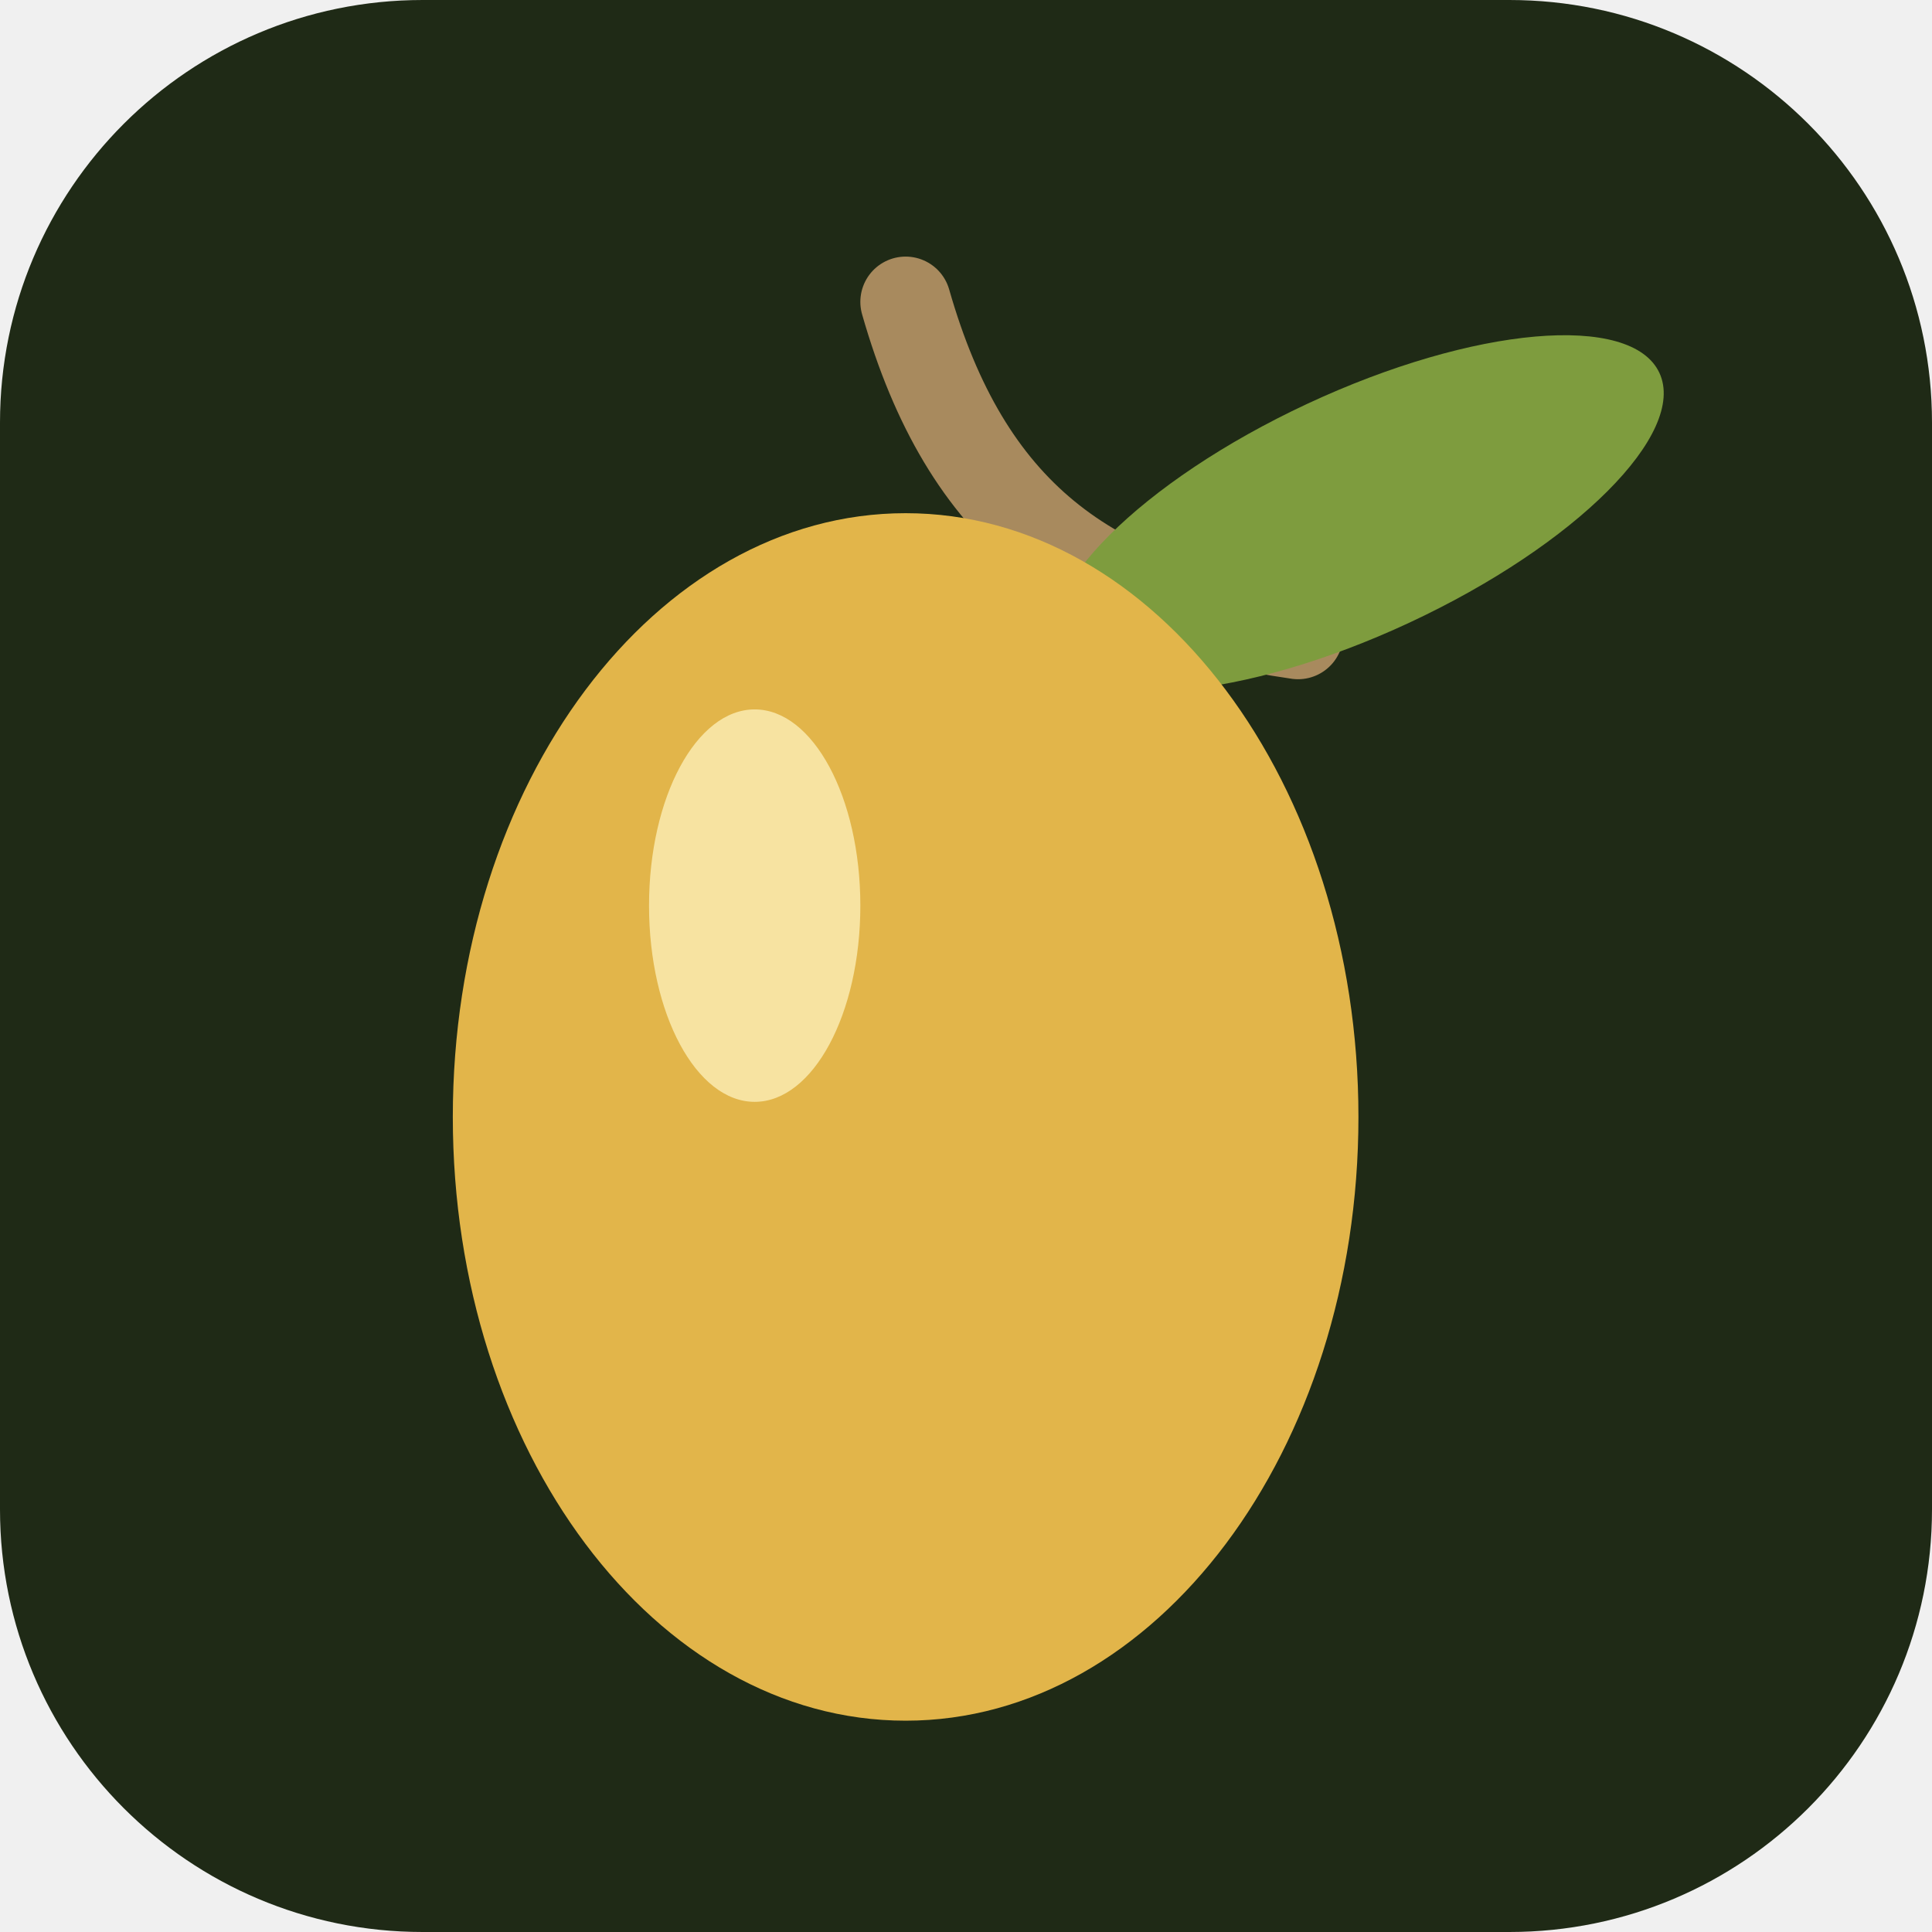
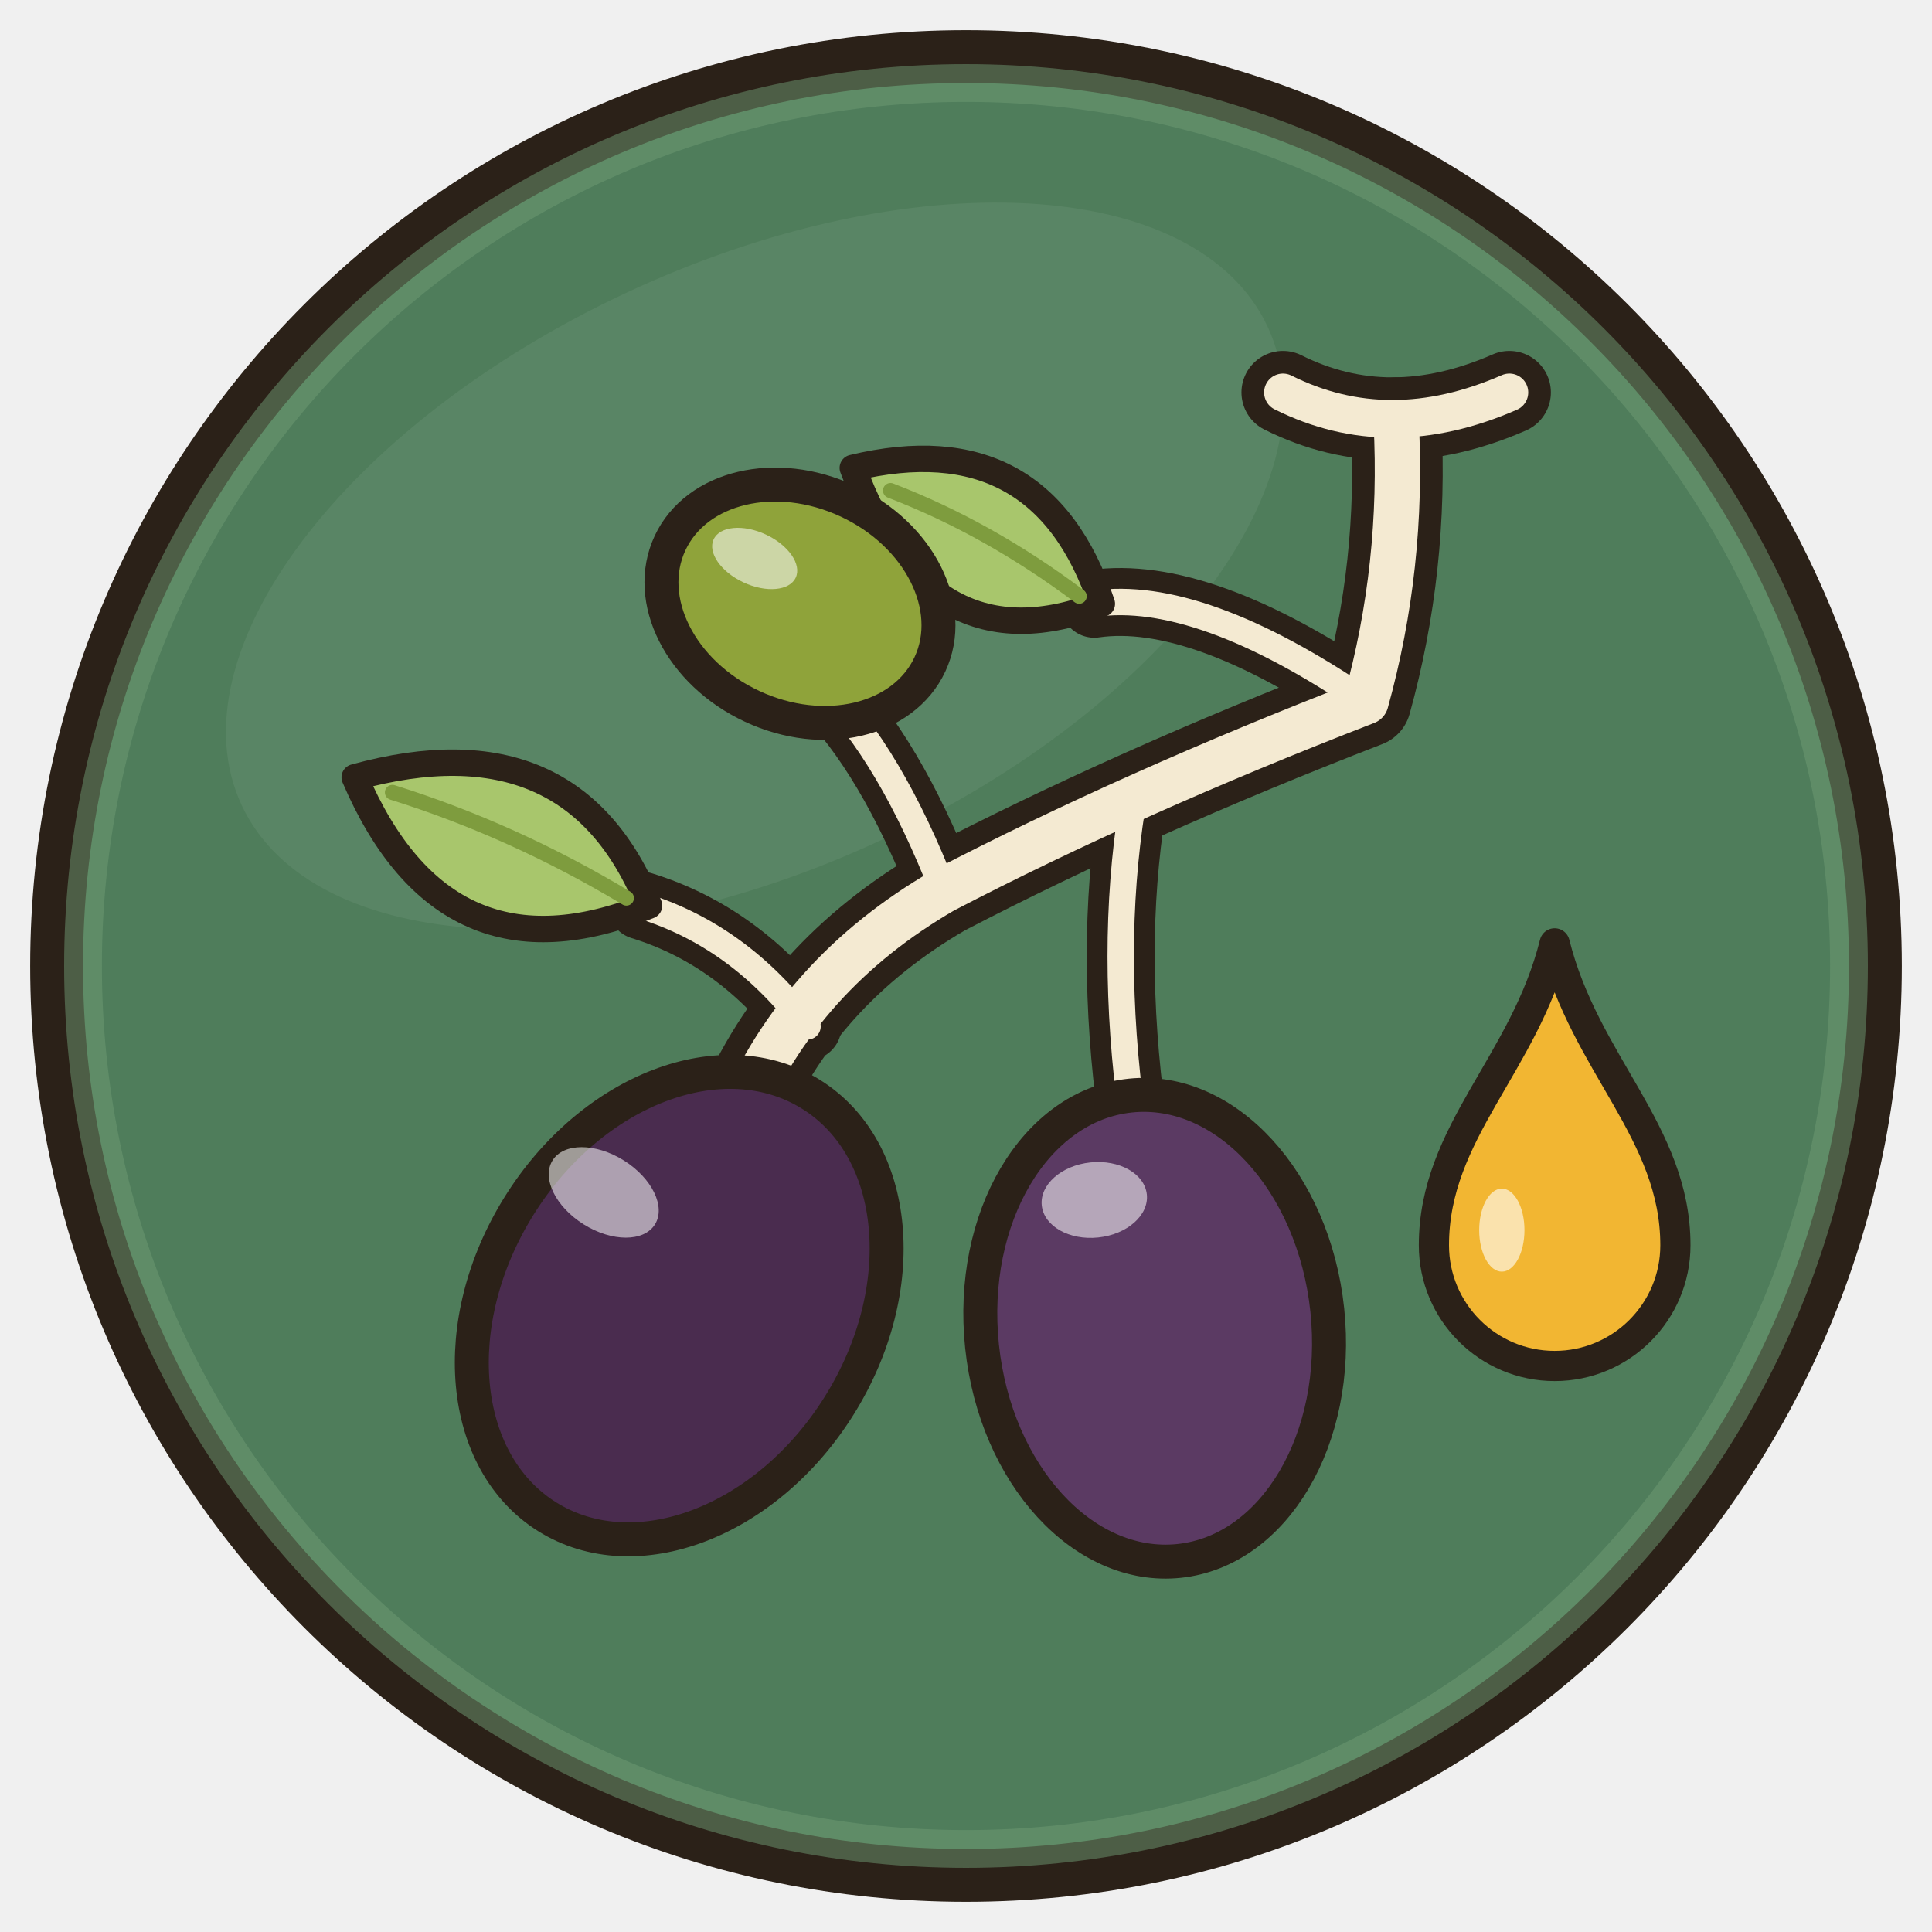
- <svg xmlns="http://www.w3.org/2000/svg" width="128" height="128" viewBox="0 0 128 128">
-   <rect width="128" height="128" rx="28" fill="#1f2a16" />
-   <path d="M60 20 C64 34 72 40 86 42" stroke="#a88a5e" stroke-width="6" fill="none" stroke-linecap="round" />
-   <ellipse cx="90" cy="34" rx="22" ry="8" fill="#7e9c3e" transform="rotate(-25 90 34)" />
-   <ellipse cx="60" cy="74" rx="30" ry="40" fill="#e2b54a" />
-   <ellipse cx="50" cy="60" rx="7" ry="13" fill="#f7e3a1" />
+ <svg xmlns="http://www.w3.org/2000/svg" width="512" height="512" viewBox="0 0 512 512">
+   <circle cx="256" cy="256" r="248" fill="#2b2118" />
+   <circle cx="256" cy="256" r="234" fill="#4f7d5b" />
+   <circle cx="256" cy="256" r="234" fill="none" stroke="#6f9c74" stroke-width="10" stroke-dasharray="0" opacity="0.5" />
+   <ellipse cx="200" cy="150" rx="150" ry="80" fill="#ffffff" opacity="0.06" transform="rotate(-25 200 150)" />
+   <g fill="none" stroke-linecap="round" stroke-linejoin="round">
+     <path d="M340 104 Q368 118 400 104" stroke="#2b2118" stroke-width="22" />
+     <path d="M370 112 Q372 150 362 186 Q300 210 250 236 Q212 258 196 296" stroke="#2b2118" stroke-width="24" />
+     <path d="M362 186 Q318 156 290 160" stroke="#2b2118" stroke-width="18" />
+     <path d="M250 236 Q236 200 218 182" stroke="#2b2118" stroke-width="18" />
+     <path d="M300 214 Q294 252 300 296" stroke="#2b2118" stroke-width="18" />
+     <path d="M214 272 Q196 248 170 240" stroke="#2b2118" stroke-width="18" />
+     <path d="M340 104 Q368 118 400 104" stroke="#f4ead2" stroke-width="10" />
+     <path d="M370 112 Q372 150 362 186 Q300 210 250 236 Q212 258 196 296" stroke="#f4ead2" stroke-width="12" />
+     <path d="M362 186 Q318 156 290 160" stroke="#f4ead2" stroke-width="7" />
+     <path d="M250 236 Q236 200 218 182" stroke="#f4ead2" stroke-width="7" />
+     <path d="M300 214 Q294 252 300 296" stroke="#f4ead2" stroke-width="7" />
+     <path d="M214 272 Q196 248 170 240" stroke="#f4ead2" stroke-width="7" />
+   </g>
+   <g stroke="#2b2118" stroke-width="7" stroke-linejoin="round">
+     <path d="M292 160 Q276 112 226 124 Q246 178 292 160 Z" fill="#a8c66c" />
+     <path d="M172 240 Q152 190 94 206 Q118 262 172 240 Z" fill="#a8c66c" />
+   </g>
+   <g fill="none" stroke="#7e9c3e" stroke-width="4" stroke-linecap="round">
+     <path d="M286 158 Q262 140 236 130" />
+     <path d="M166 238 Q136 220 104 210" />
+   </g>
+   <g stroke="#2b2118" stroke-width="9">
+     <ellipse cx="212" cy="160" rx="38" ry="30" fill="#8fa33a" transform="rotate(25 212 160)" />
+     <ellipse cx="180" cy="346" rx="50" ry="66" fill="#4a2c4f" transform="rotate(32 180 346)" />
+     <ellipse cx="306" cy="352" rx="46" ry="62" fill="#5b3a63" transform="rotate(-6 306 352)" />
+   </g>
+   <g fill="#ffffff" opacity="0.55">
+     <ellipse cx="200" cy="148" rx="12" ry="7" transform="rotate(25 200 148)" />
+     <ellipse cx="160" cy="316" rx="16" ry="10" transform="rotate(32 160 316)" />
+     <ellipse cx="290" cy="318" rx="14" ry="10" transform="rotate(-6 290 318)" />
+   </g>
+   <path d="M412 250 C404 282 380 300 380 330 A32 32 0 0 0 444 330 C444 300 420 282 412 250 Z" fill="#f2b632" stroke="#2b2118" stroke-width="8" stroke-linejoin="round" />
+   <ellipse cx="398" cy="326" rx="6" ry="11" fill="#ffffff" opacity="0.6" />
</svg>
